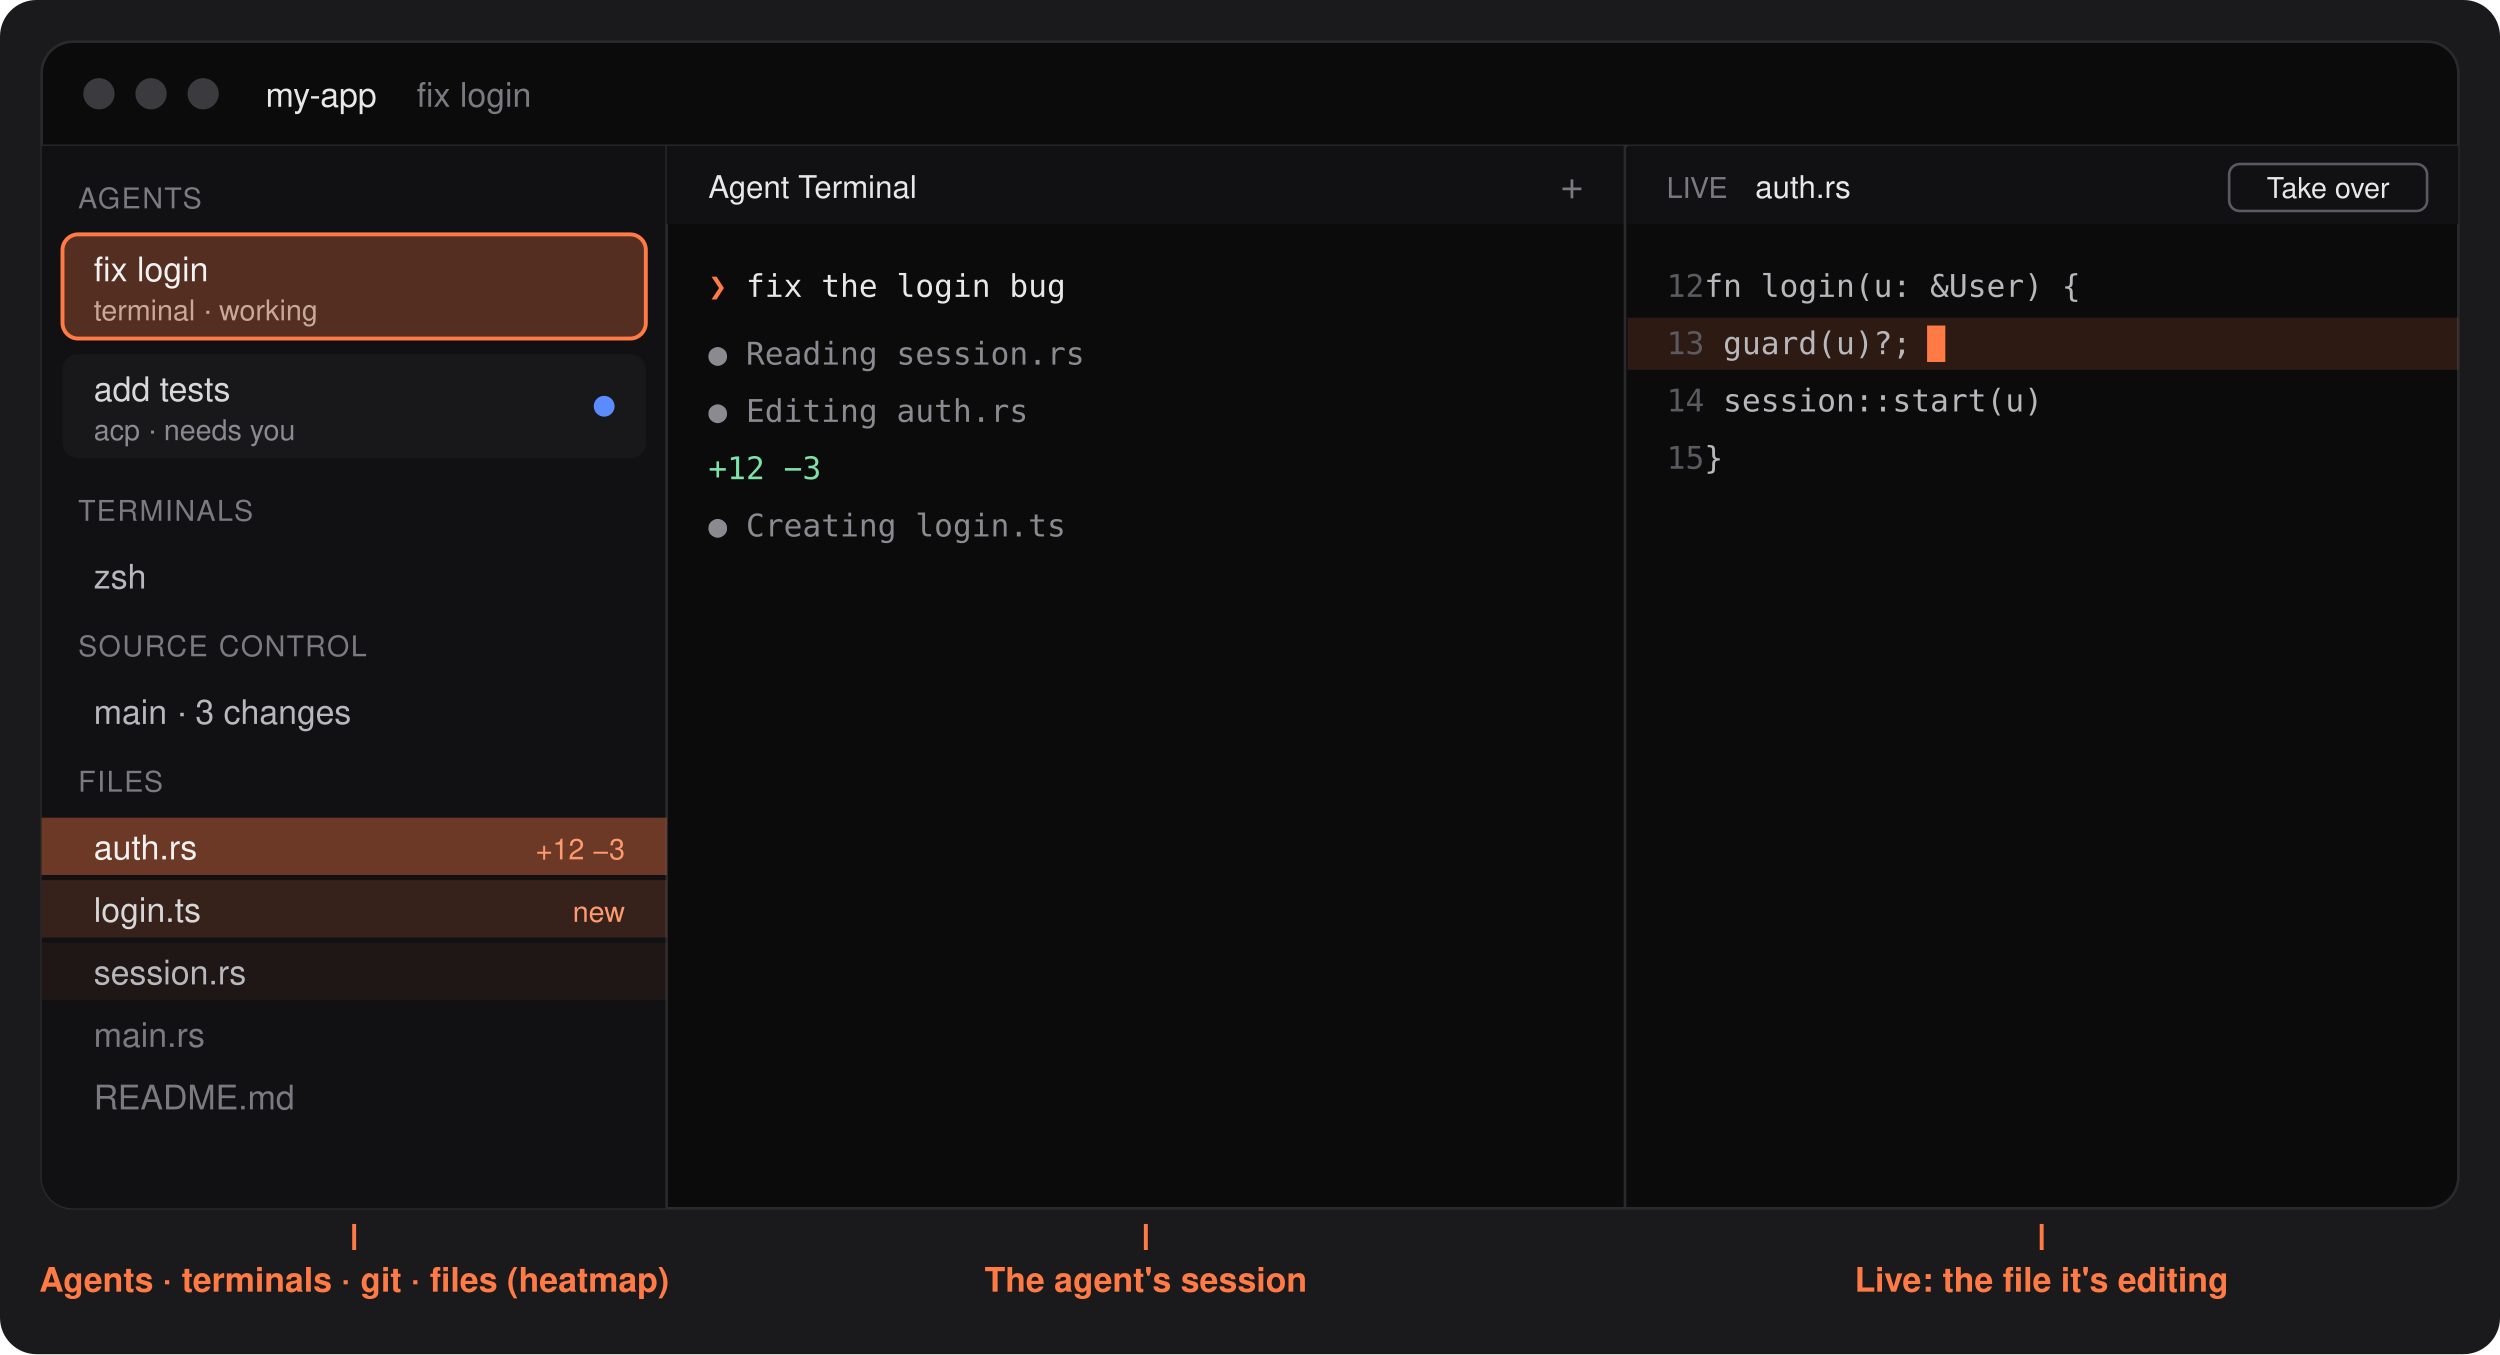
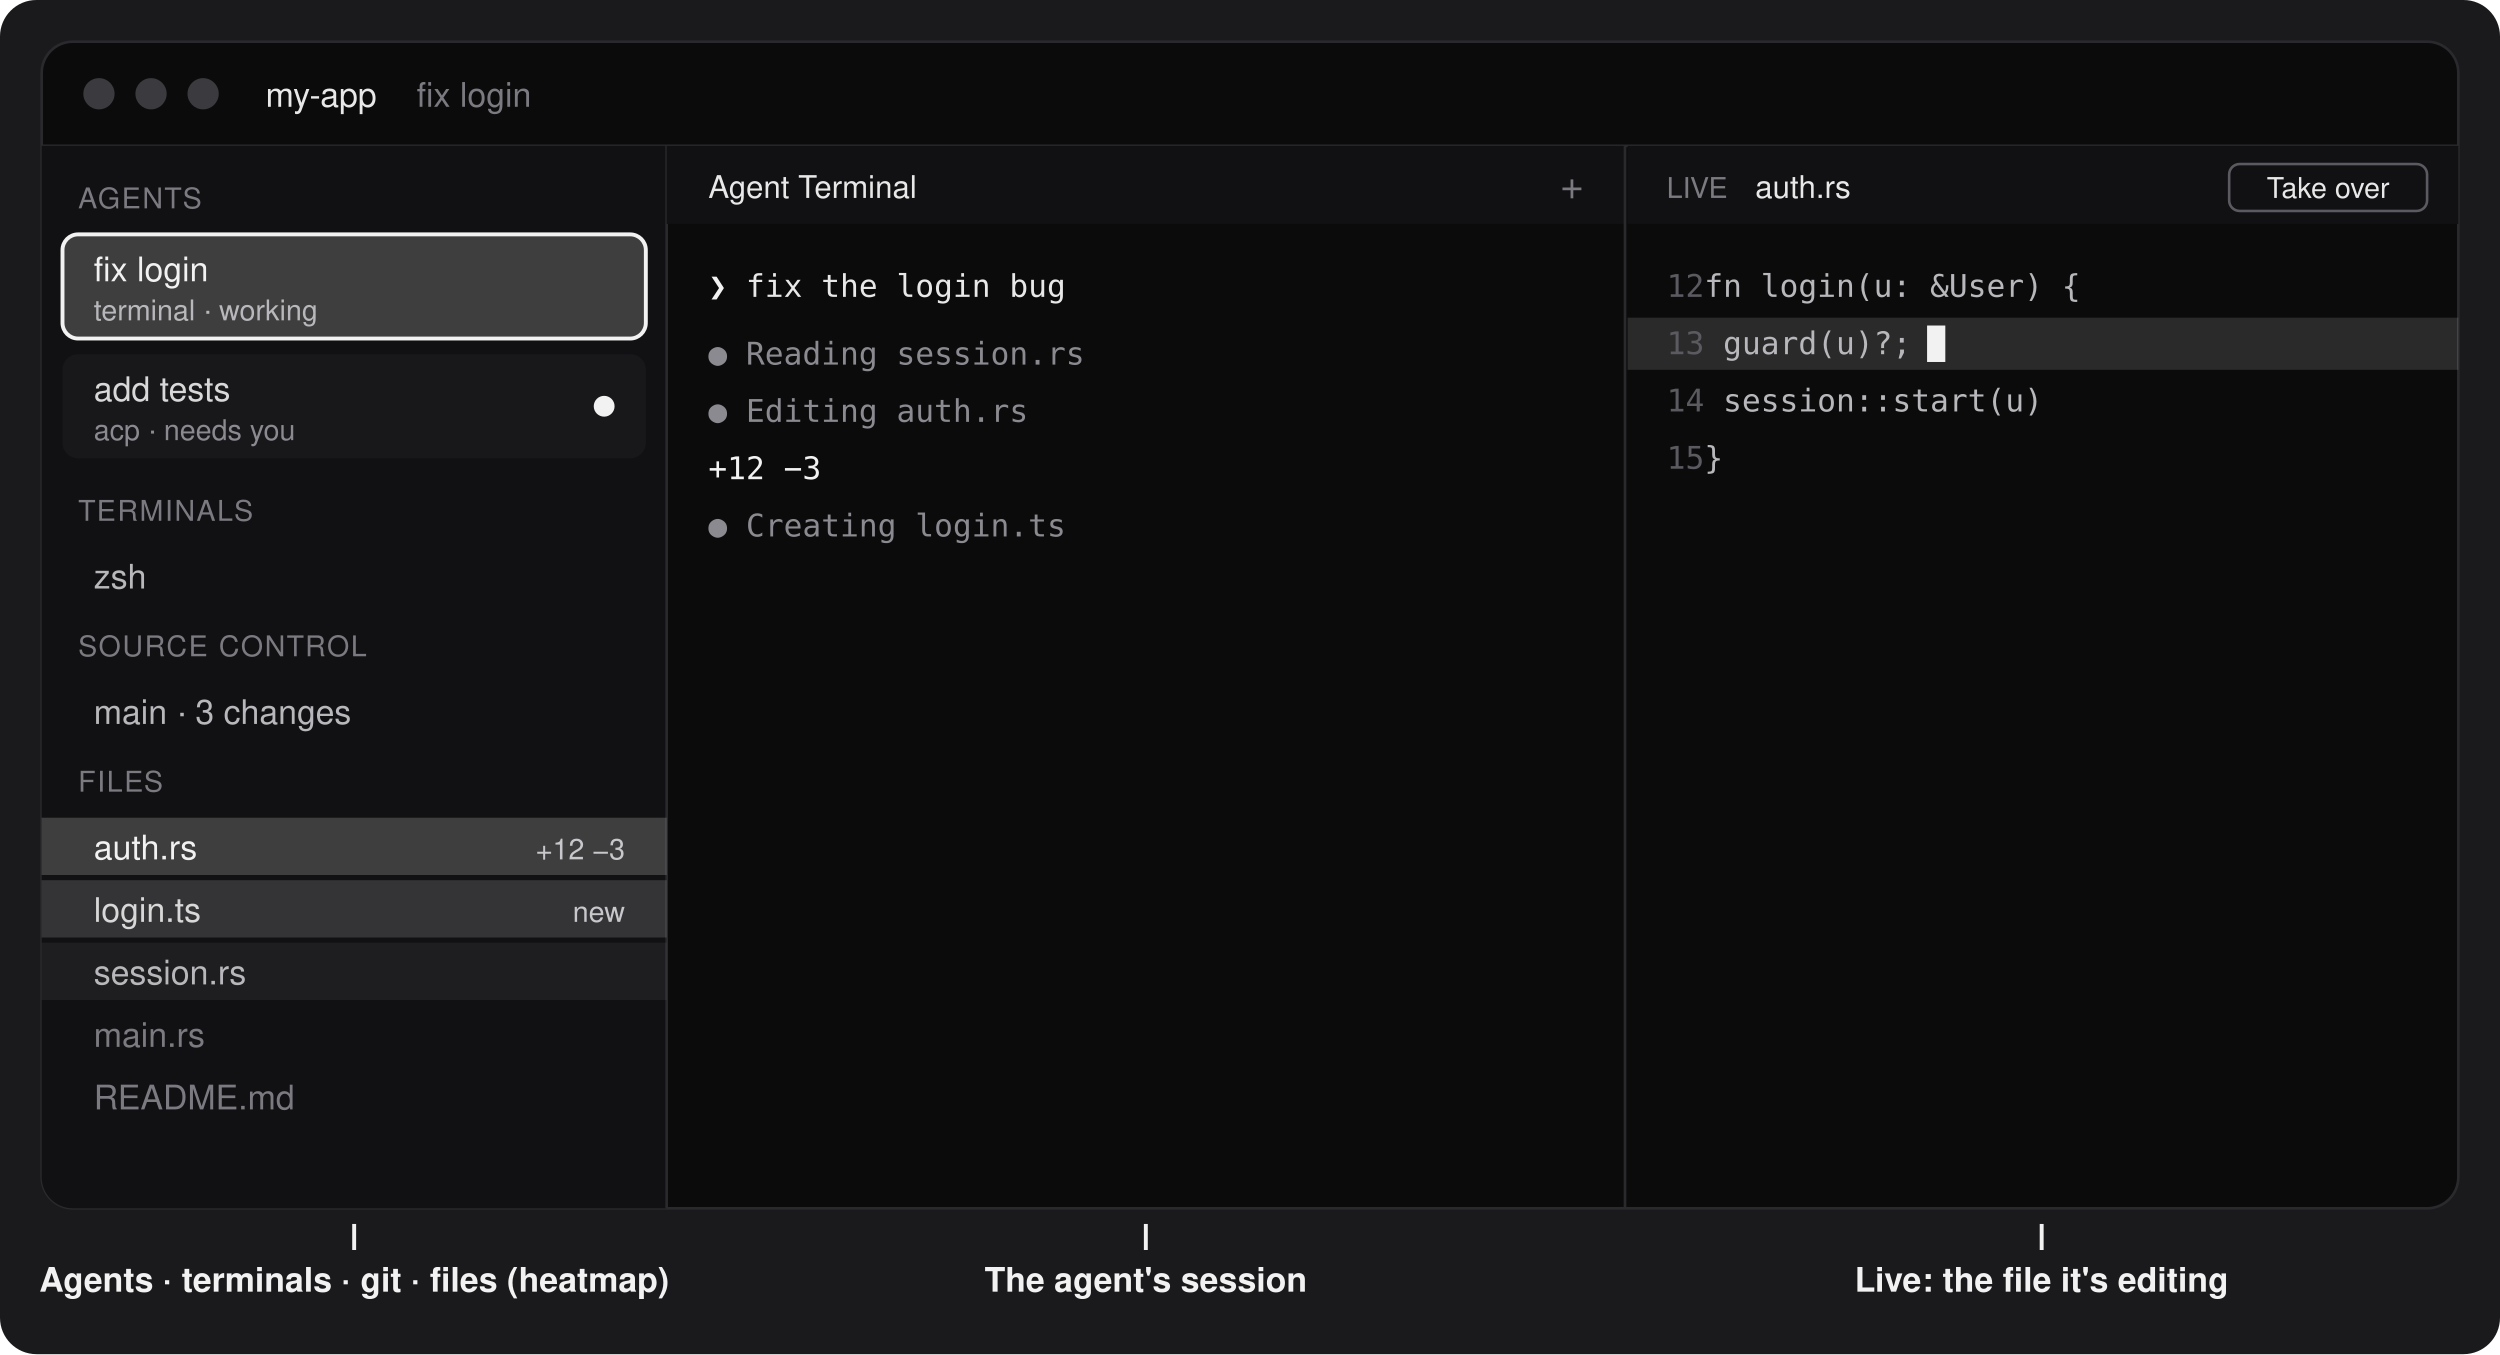
<svg xmlns="http://www.w3.org/2000/svg" viewBox="0 0 960 520" width="960" height="520" font-family="-apple-system, BlinkMacSystemFont, 'Segoe UI', Helvetica, Arial, sans-serif">
  <rect width="960" height="520" rx="14" fill="#1a1a1d" />
  <rect x="16" y="16" width="928" height="448" rx="12" fill="#0b0b0c" stroke="#2a2a2e" />
  <circle cx="38" cy="36" r="6" fill="#3a3a3f" />
  <circle cx="58" cy="36" r="6" fill="#3a3a3f" />
  <circle cx="78" cy="36" r="6" fill="#3a3a3f" />
  <text x="102" y="41" font-size="13" fill="#e8e8e8">my-app</text>
  <text x="160" y="41" font-size="13" fill="#7a7a80">fix login</text>
  <line x1="16" y1="56" x2="944" y2="56" stroke="#2a2a2e" />
  <path d="M16 56 H256 V464 H28 a12 12 0 0 1 -12 -12 z" fill="#111113" />
  <line x1="256" y1="56" x2="256" y2="464" stroke="#2a2a2e" />
  <g font-size="11" fill="#7a7a80" letter-spacing="0.6">
    <text x="30" y="80">AGENTS</text>
    <text x="30" y="200">TERMINALS</text>
    <text x="30" y="252">SOURCE CONTROL</text>
    <text x="30" y="304">FILES</text>
  </g>
-   <rect x="24" y="90" width="224" height="40" rx="6" fill="#ff7a45" opacity="0.28">
-     <animate attributeName="opacity" values="0.32;0.16;0.32" dur="1.8s" repeatCount="indefinite" />
+   <rect x="24" y="90" width="224" height="40" rx="6" fill="#f2f2f2" opacity="0.2">
+     <animate attributeName="opacity" values="0.2;0.1;0.2" dur="1.8s" repeatCount="indefinite" />
  </rect>
-   <rect x="24" y="90" width="224" height="40" rx="6" fill="none" stroke="#ff7a45" stroke-width="1.5" />
+   <rect x="24" y="90" width="224" height="40" rx="6" fill="none" stroke="#f2f2f2" stroke-width="1.5" />
  <text x="36" y="108" font-size="13" fill="#f2f2f2">fix login</text>
-   <text x="36" y="123" font-size="11" fill="#c8a898">terminal · working</text>
+   <text x="36" y="123" font-size="11" fill="#b8b8bc">terminal · working</text>
  <rect x="24" y="136" width="224" height="40" rx="6" fill="#18181b" />
-   <circle cx="232" cy="156" r="4" fill="#5b8cff" />
+   <circle cx="232" cy="156" r="4" fill="#f2f2f2" />
  <text x="36" y="154" font-size="13" fill="#d8d8d8">add tests</text>
  <text x="36" y="169" font-size="11" fill="#8a8a90">acp · needs you</text>
  <text x="36" y="226" font-size="13" fill="#b8b8bc">zsh</text>
  <text x="36" y="278" font-size="13" fill="#b8b8bc">main · 3 changes</text>
-   <rect x="16" y="314" width="240" height="22" fill="#ff7a45" opacity="0.38">
-     <animate attributeName="opacity" values="0.42;0.14;0.42" dur="1.4s" repeatCount="indefinite" />
+   <rect x="16" y="314" width="240" height="22" fill="#f2f2f2" opacity="0.2">
+     <animate attributeName="opacity" values="0.28;0.1;0.28" dur="1.4s" repeatCount="indefinite" />
  </rect>
  <text x="36" y="330" font-size="13" fill="#f2f2f2">auth.rs</text>
-   <text x="240" y="330" text-anchor="end" font-size="11" fill="#ff9a6e">+12 −3</text>
-   <rect x="16" y="338" width="240" height="22" fill="#ff7a45" opacity="0.16" />
+   <text x="240" y="330" text-anchor="end" font-size="11" fill="#c8c8cc">+12 −3</text>
+   <rect x="16" y="338" width="240" height="22" fill="#f2f2f2" opacity="0.16" />
  <text x="36" y="354" font-size="13" fill="#d8d8d8">login.ts</text>
-   <text x="240" y="354" text-anchor="end" font-size="11" fill="#ff9a6e">new</text>
-   <rect x="16" y="362" width="240" height="22" fill="#ff7a45" opacity="0.06" />
+   <text x="240" y="354" text-anchor="end" font-size="11" fill="#c8c8cc">new</text>
+   <rect x="16" y="362" width="240" height="22" fill="#f2f2f2" opacity="0.06" />
  <text x="36" y="378" font-size="13" fill="#b8b8bc">session.rs</text>
  <text x="36" y="402" font-size="13" fill="#7a7a80">main.rs</text>
  <text x="36" y="426" font-size="13" fill="#7a7a80">README.md</text>
  <rect x="256" y="56" width="368" height="30" fill="#111113" />
  <text x="272" y="76" font-size="12" fill="#e8e8e8">Agent Terminal</text>
  <text x="608" y="76" text-anchor="end" font-size="15" fill="#7a7a80">+</text>
  <g font-family="ui-monospace, Menlo, monospace" font-size="12">
    <text x="272" y="114" fill="#e8e8e8">
-       <tspan fill="#ff7a45">❯</tspan> fix the login bug</text>
+       <tspan fill="#f2f2f2">❯</tspan> fix the login bug</text>
    <text x="272" y="140" fill="#8a8a90">● Reading session.rs</text>
    <text x="272" y="162" fill="#8a8a90">● Editing auth.rs</text>
-     <text x="272" y="184" fill="#7ee2a8">  +12 −3</text>
+     <text x="272" y="184" fill="#f2f2f2">  +12 −3</text>
    <text x="272" y="206" fill="#8a8a90">● Creating login.ts</text>
  </g>
  <line x1="624" y1="56" x2="624" y2="464" stroke="#2a2a2e" />
  <rect x="625" y="56" width="319" height="30" fill="#111113" />
  <text x="640" y="76" font-size="11" fill="#7a7a80">LIVE</text>
  <text x="674" y="76" font-size="12" fill="#e8e8e8">auth.rs</text>
  <rect x="856" y="63" width="76" height="18" rx="4" fill="none" stroke="#5a5a60" />
  <text x="894" y="76" text-anchor="middle" font-size="11" fill="#e8e8e8">Take over</text>
  <g font-family="ui-monospace, Menlo, monospace" font-size="12" fill="#b8b8bc">
    <text x="640" y="114">
      <tspan fill="#5a5a60">12  </tspan>fn login(u: &amp;User) {</text>
-     <rect x="625" y="122" width="319" height="20" fill="#ff7a45" opacity="0.14" />
+     <rect x="625" y="122" width="319" height="20" fill="#f2f2f2" opacity="0.14" />
    <text x="640" y="136">
      <tspan fill="#5a5a60">13  </tspan>  guard(u)?;</text>
-     <rect x="740" y="125" width="7" height="14" fill="#ff7a45">
+     <rect x="740" y="125" width="7" height="14" fill="#f2f2f2">
      <animate attributeName="opacity" values="1;0;1" dur="1.1s" repeatCount="indefinite" />
    </rect>
    <text x="640" y="158">
      <tspan fill="#5a5a60">14  </tspan>  session::start(u)</text>
    <text x="640" y="180">
      <tspan fill="#5a5a60">15  </tspan>}</text>
  </g>
-   <g font-size="13" fill="#ff7a45" font-weight="600">
+   <g font-size="13" fill="#f2f2f2" font-weight="600">
    <text x="136" y="496" text-anchor="middle">Agents · terminals · git · files (heatmap)</text>
    <text x="440" y="496" text-anchor="middle">The agent's session</text>
    <text x="784" y="496" text-anchor="middle">Live: the file it's editing</text>
  </g>
-   <g stroke="#ff7a45" stroke-width="1.5">
+   <g stroke="#f2f2f2" stroke-width="1.5">
    <line x1="136" y1="470" x2="136" y2="480" />
    <line x1="440" y1="470" x2="440" y2="480" />
    <line x1="784" y1="470" x2="784" y2="480" />
  </g>
</svg>
